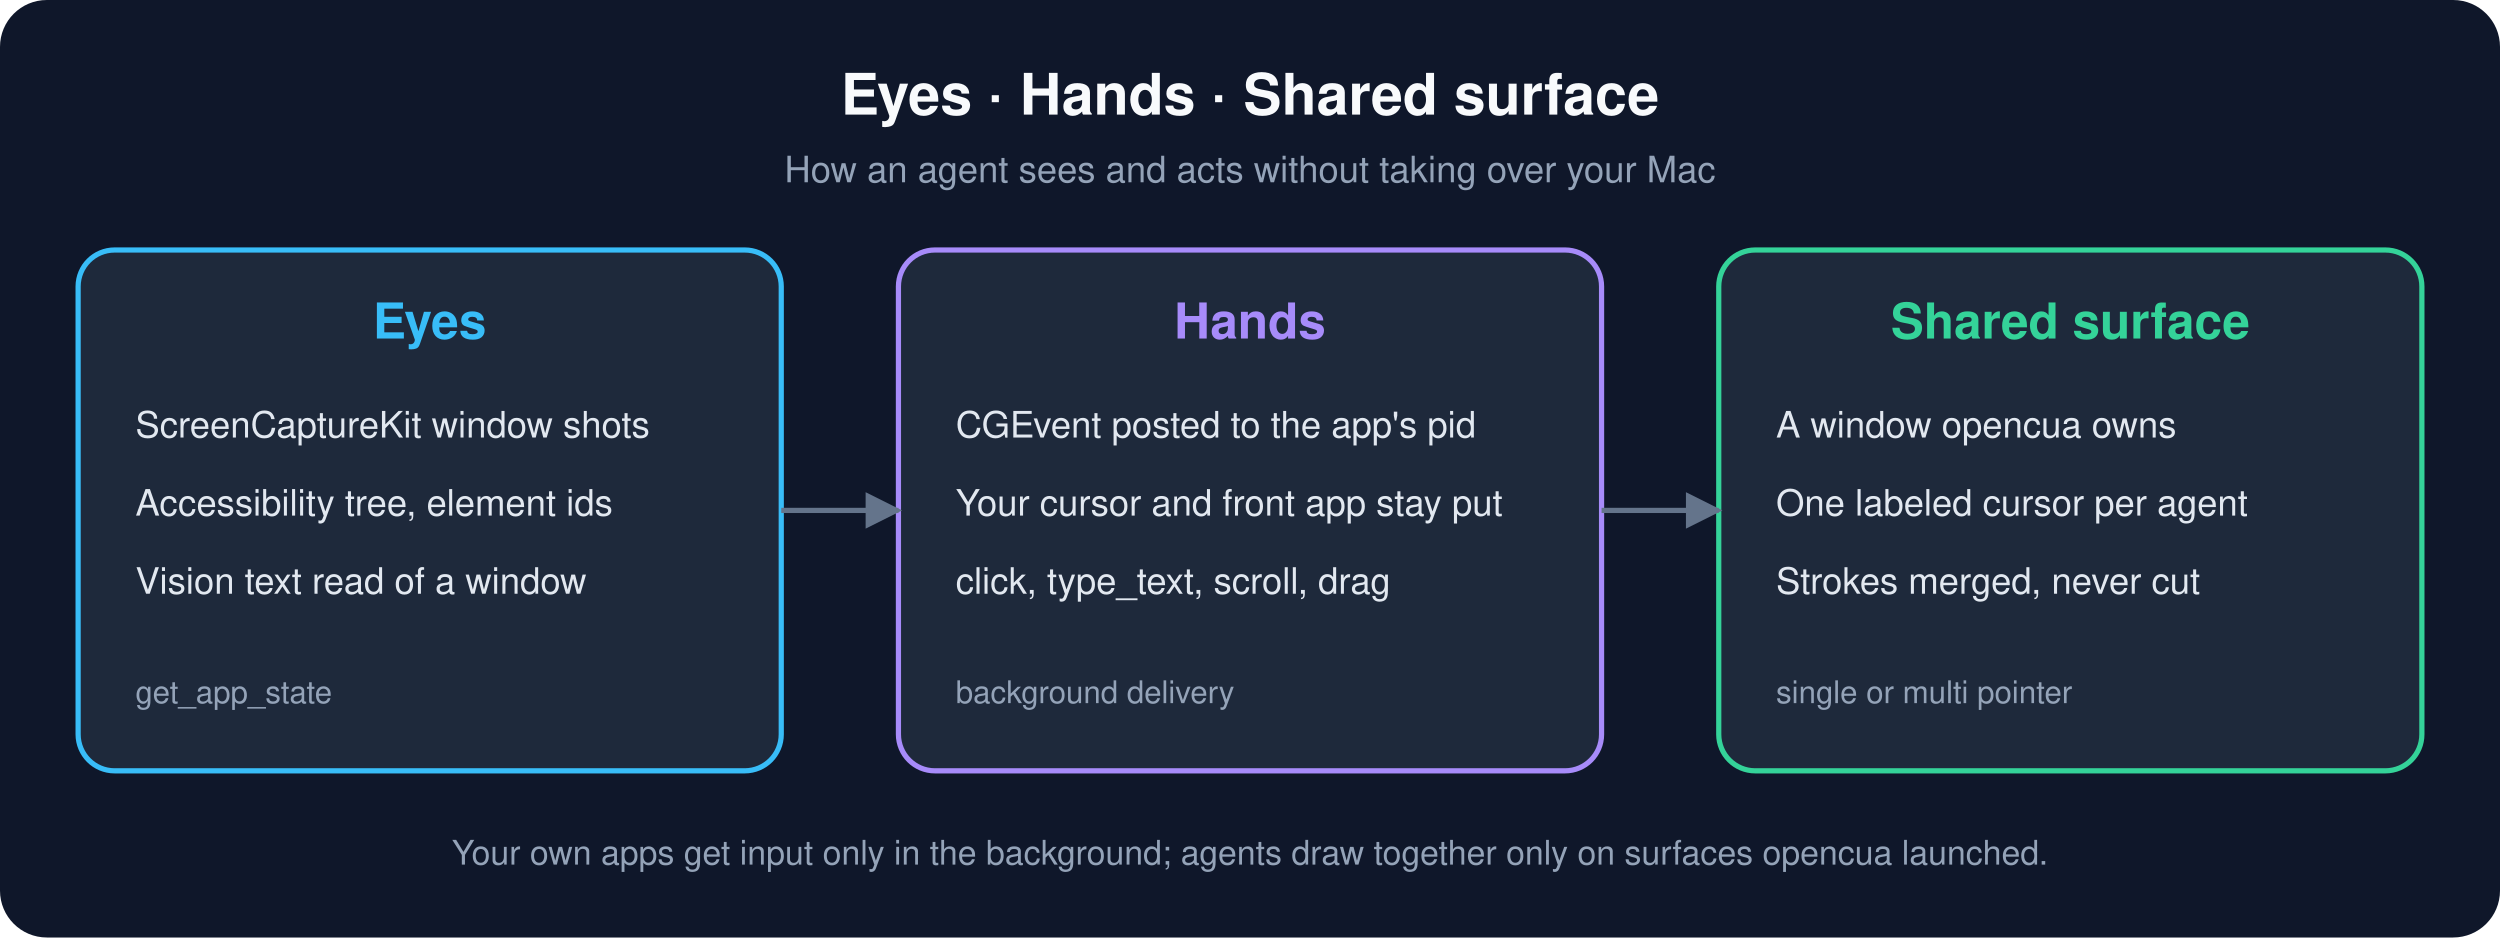
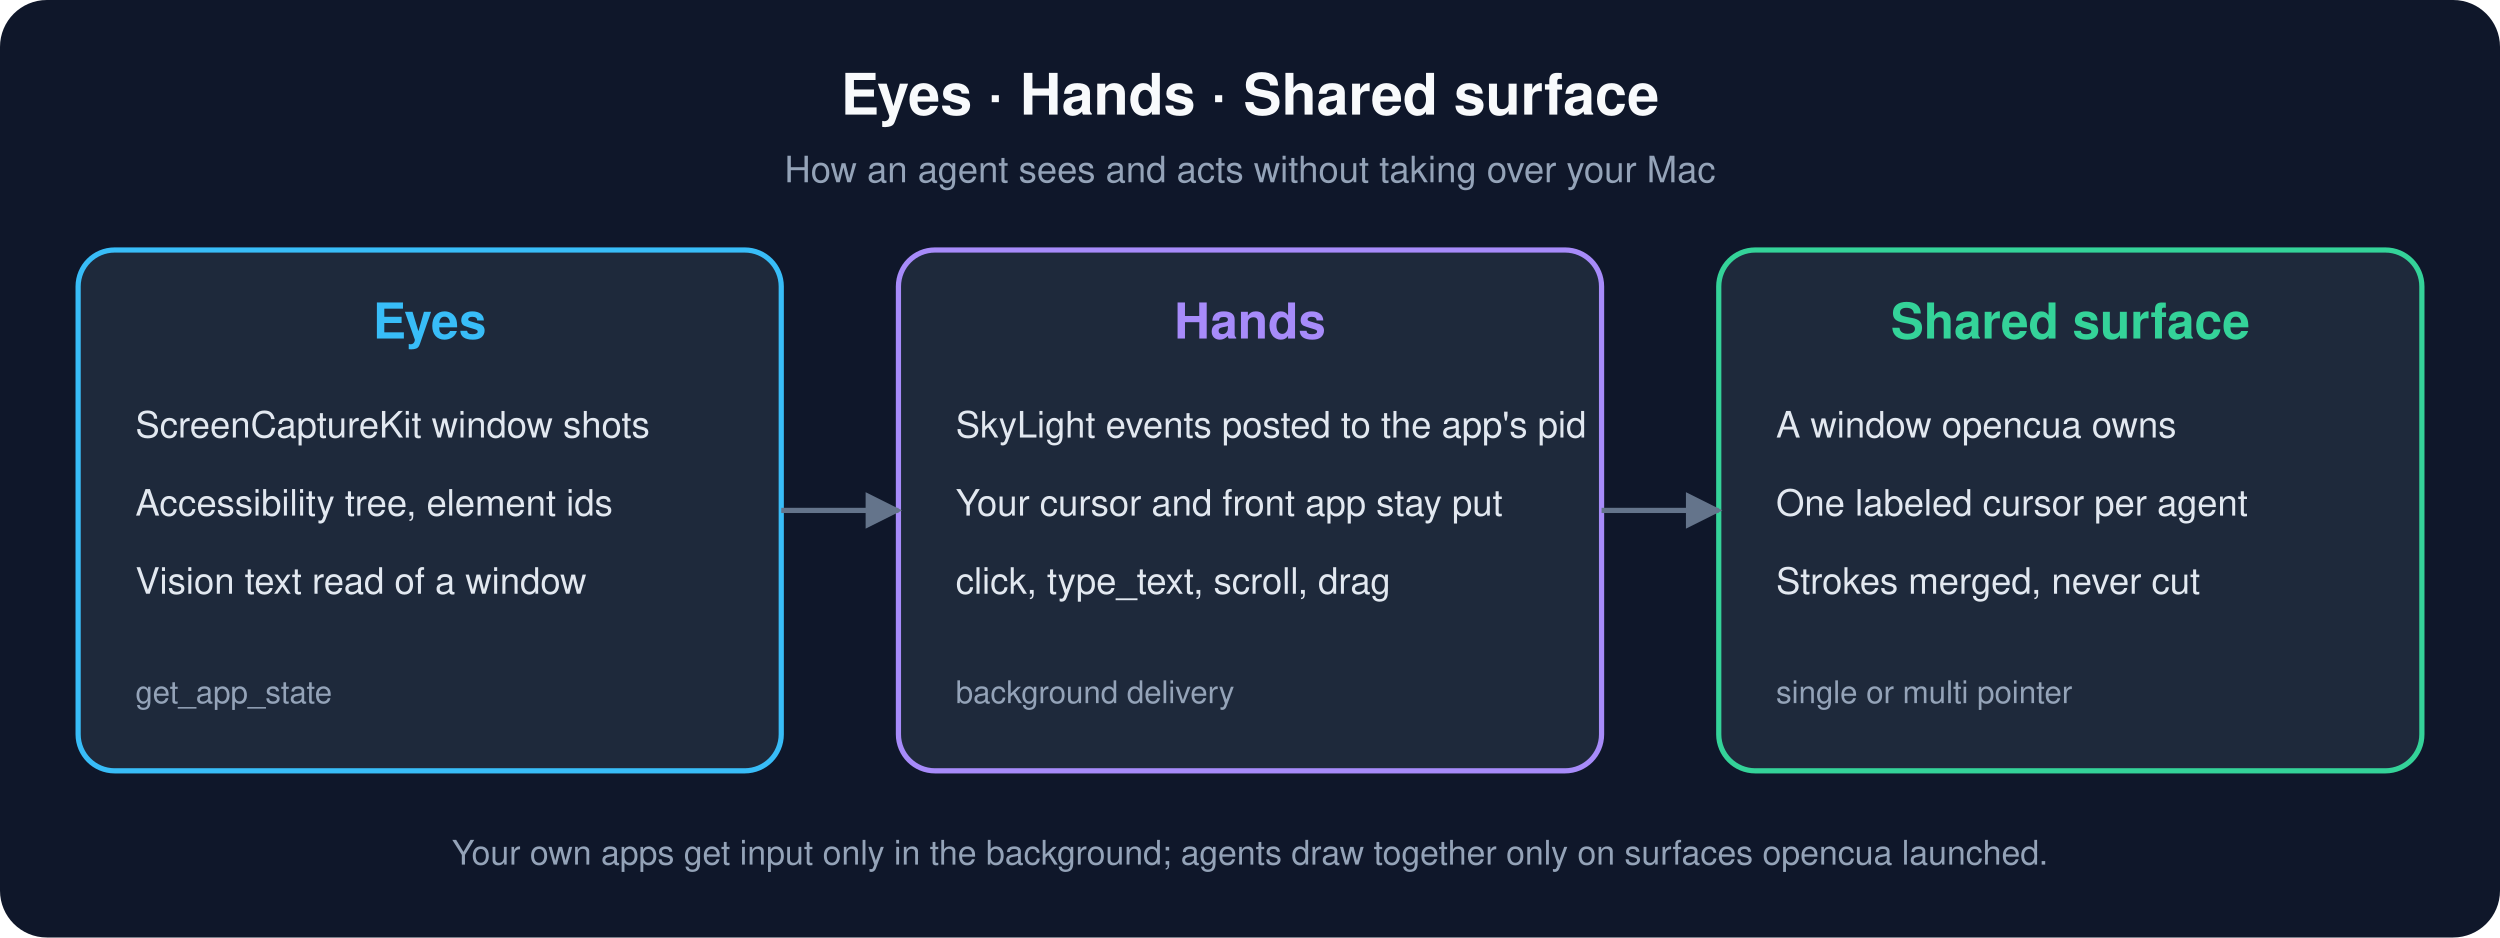
<svg xmlns="http://www.w3.org/2000/svg" viewBox="0 0 960 360" width="960" height="360" font-family="-apple-system, BlinkMacSystemFont, 'Segoe UI', Helvetica, Arial, sans-serif">
  <rect width="960" height="360" rx="18" fill="#0f172a" />
  <text x="480" y="44" text-anchor="middle" font-size="22" font-weight="700" fill="#f8fafc">Eyes · Hands · Shared surface</text>
  <text x="480" y="70" text-anchor="middle" font-size="14" fill="#94a3b8">How an agent sees and acts without taking over your Mac</text>
  <g>
    <rect x="30" y="96" width="270" height="200" rx="14" fill="#1e293b" stroke="#38bdf8" stroke-width="2" />
    <text x="165" y="130" text-anchor="middle" font-size="19" font-weight="700" fill="#38bdf8">Eyes</text>
    <text x="52" y="168" font-size="14" fill="#e2e8f0">ScreenCaptureKit window shots</text>
    <text x="52" y="198" font-size="14" fill="#e2e8f0">Accessibility tree, element ids</text>
    <text x="52" y="228" font-size="14" fill="#e2e8f0">Vision text read of a window</text>
    <text x="52" y="270" font-size="12" fill="#94a3b8">get_app_state</text>
  </g>
  <g>
    <rect x="345" y="96" width="270" height="200" rx="14" fill="#1e293b" stroke="#a78bfa" stroke-width="2" />
    <text x="480" y="130" text-anchor="middle" font-size="19" font-weight="700" fill="#a78bfa">Hands</text>
-     <text x="367" y="168" font-size="14" fill="#e2e8f0">CGEvent posted to the app's pid</text>
+     <text x="367" y="168" font-size="14" fill="#e2e8f0">SkyLight events posted to the app's pid</text>
    <text x="367" y="198" font-size="14" fill="#e2e8f0">Your cursor and front app stay put</text>
    <text x="367" y="228" font-size="14" fill="#e2e8f0">click, type_text, scroll, drag</text>
    <text x="367" y="270" font-size="12" fill="#94a3b8">background delivery</text>
  </g>
  <g>
    <rect x="660" y="96" width="270" height="200" rx="14" fill="#1e293b" stroke="#34d399" stroke-width="2" />
    <text x="795" y="130" text-anchor="middle" font-size="19" font-weight="700" fill="#34d399">Shared surface</text>
    <text x="682" y="168" font-size="14" fill="#e2e8f0">A window opencua owns</text>
    <text x="682" y="198" font-size="14" fill="#e2e8f0">One labeled cursor per agent</text>
    <text x="682" y="228" font-size="14" fill="#e2e8f0">Strokes merged, never cut</text>
    <text x="682" y="270" font-size="12" fill="#94a3b8">single or multi pointer</text>
  </g>
  <path d="M300 196 L345 196" stroke="#64748b" stroke-width="2" marker-end="url(#arrow)" />
  <path d="M615 196 L660 196" stroke="#64748b" stroke-width="2" marker-end="url(#arrow)" />
  <defs>
    <marker id="arrow" viewBox="0 0 10 10" refX="9" refY="5" markerWidth="7" markerHeight="7" orient="auto">
      <path d="M0 0 L10 5 L0 10 z" fill="#64748b" />
    </marker>
  </defs>
  <text x="480" y="332" text-anchor="middle" font-size="13" fill="#94a3b8">Your own apps get input only in the background; agents draw together only on surfaces opencua launched.</text>
</svg>
